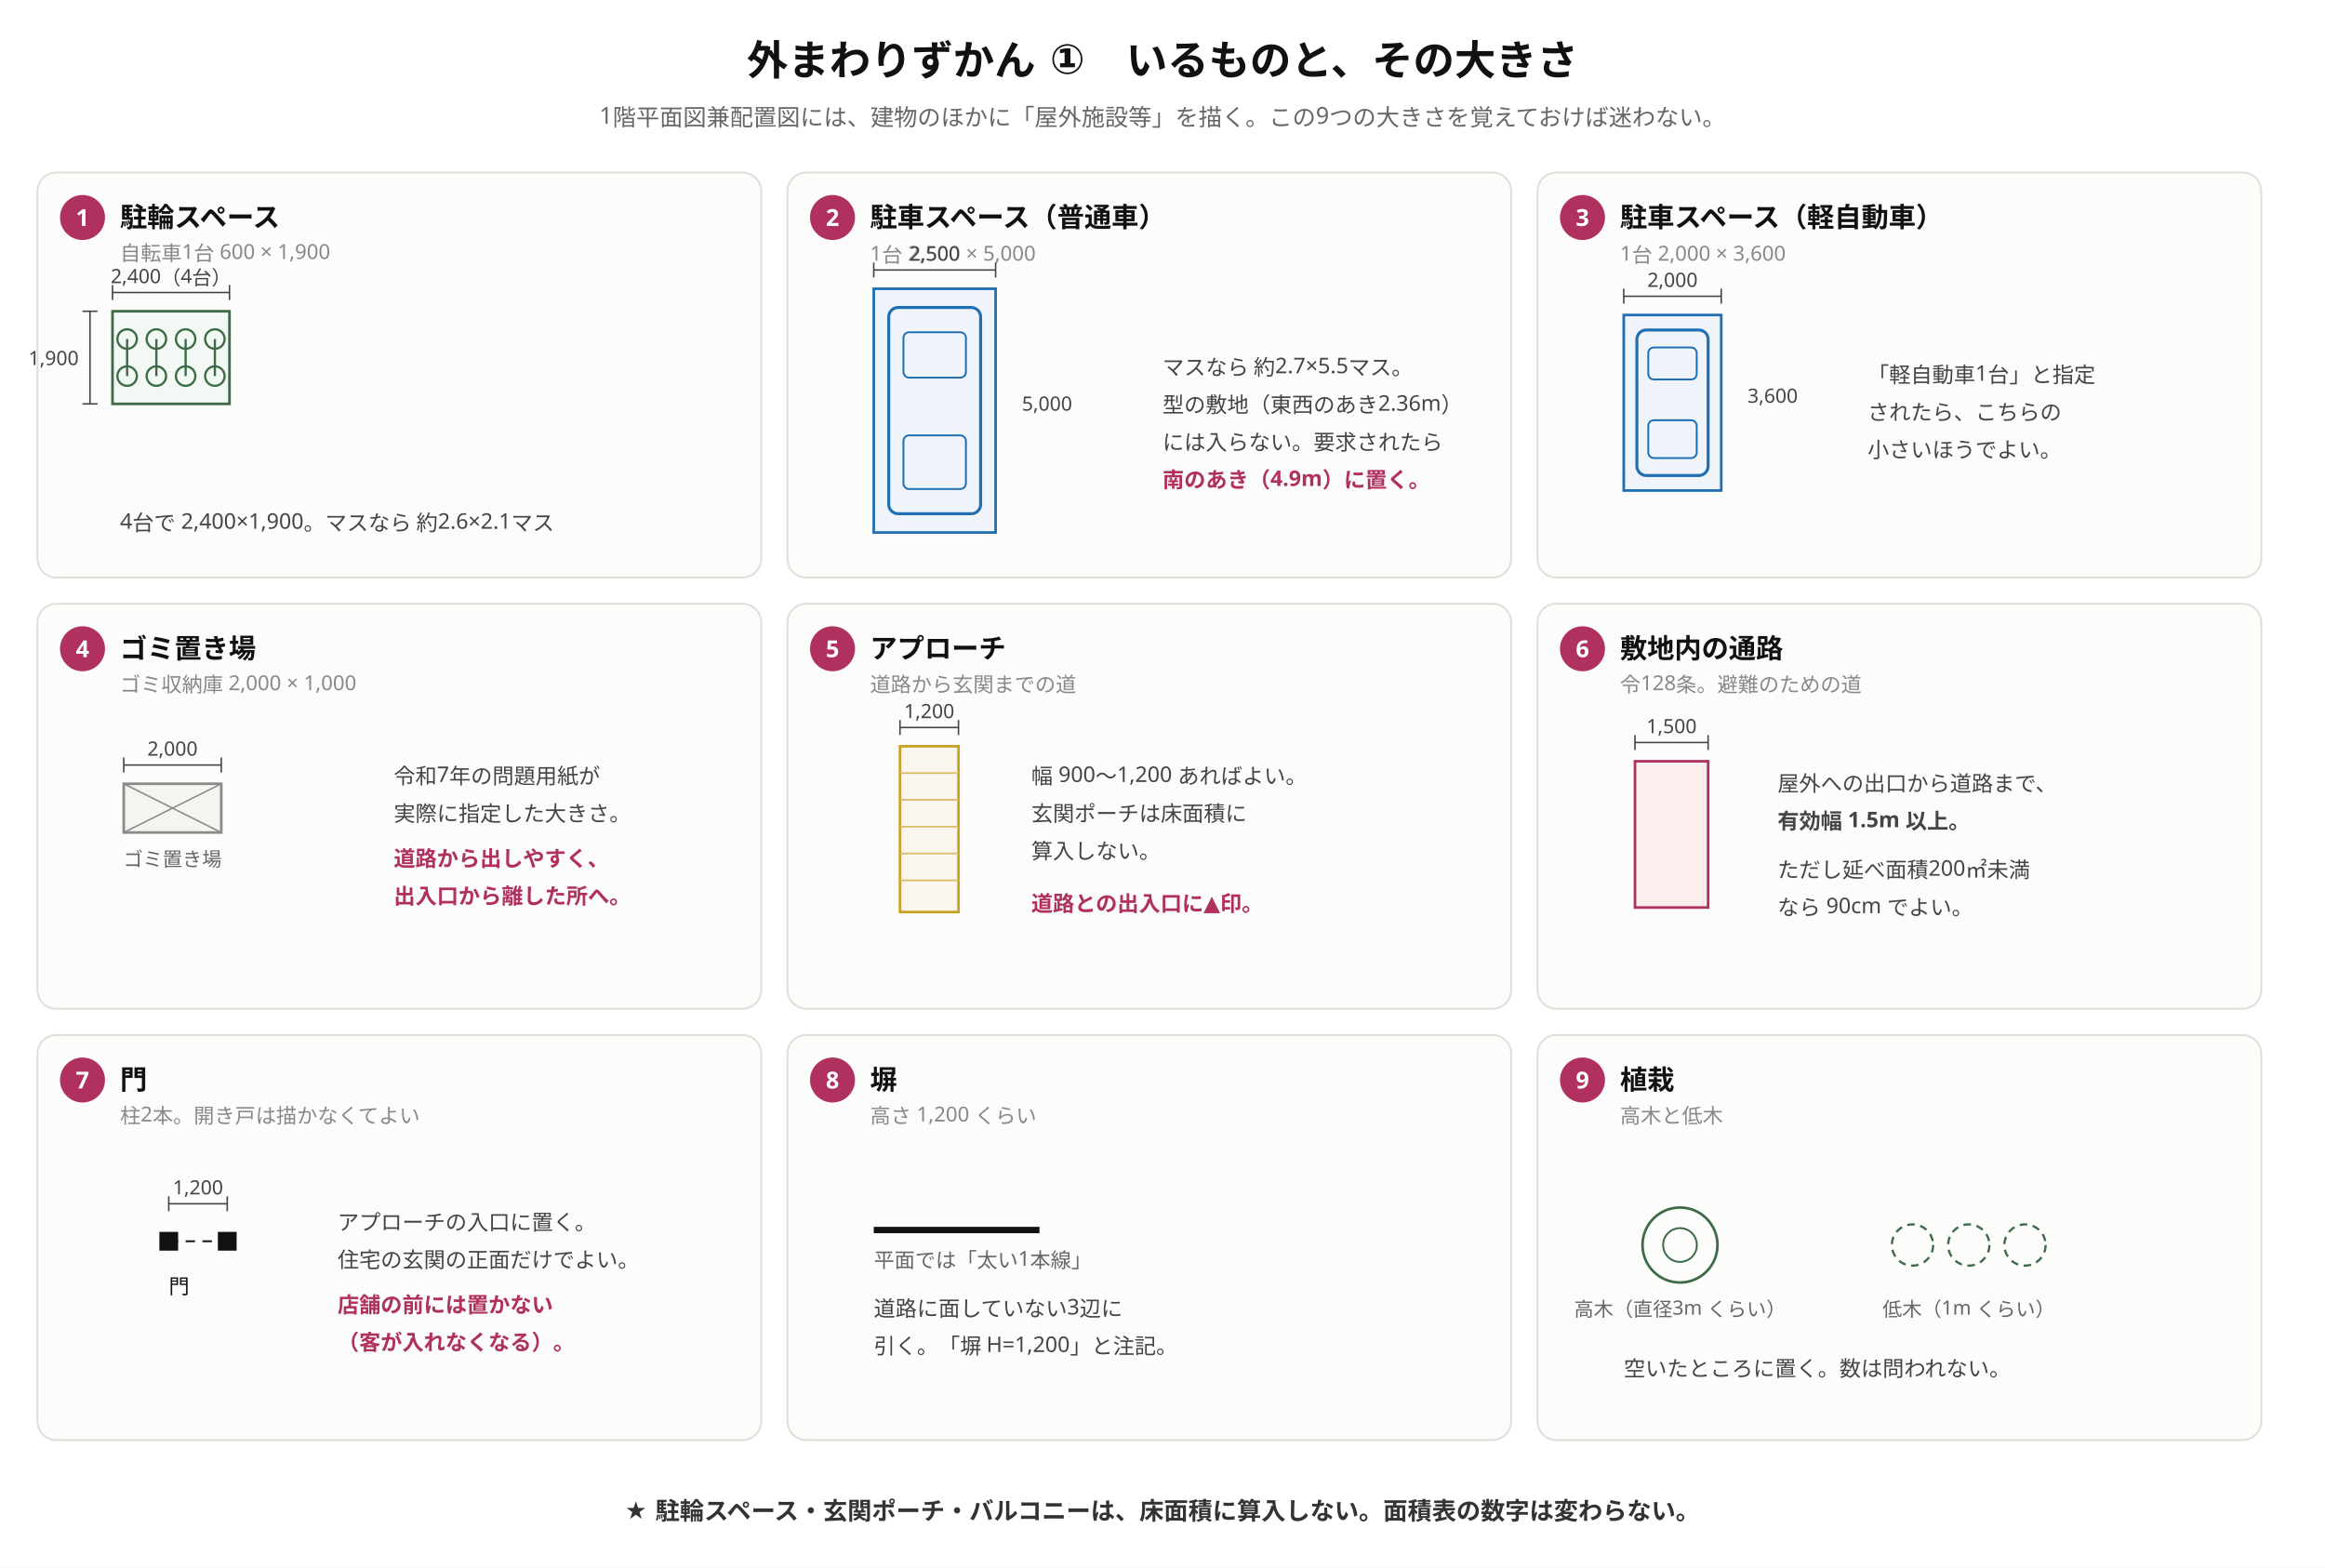
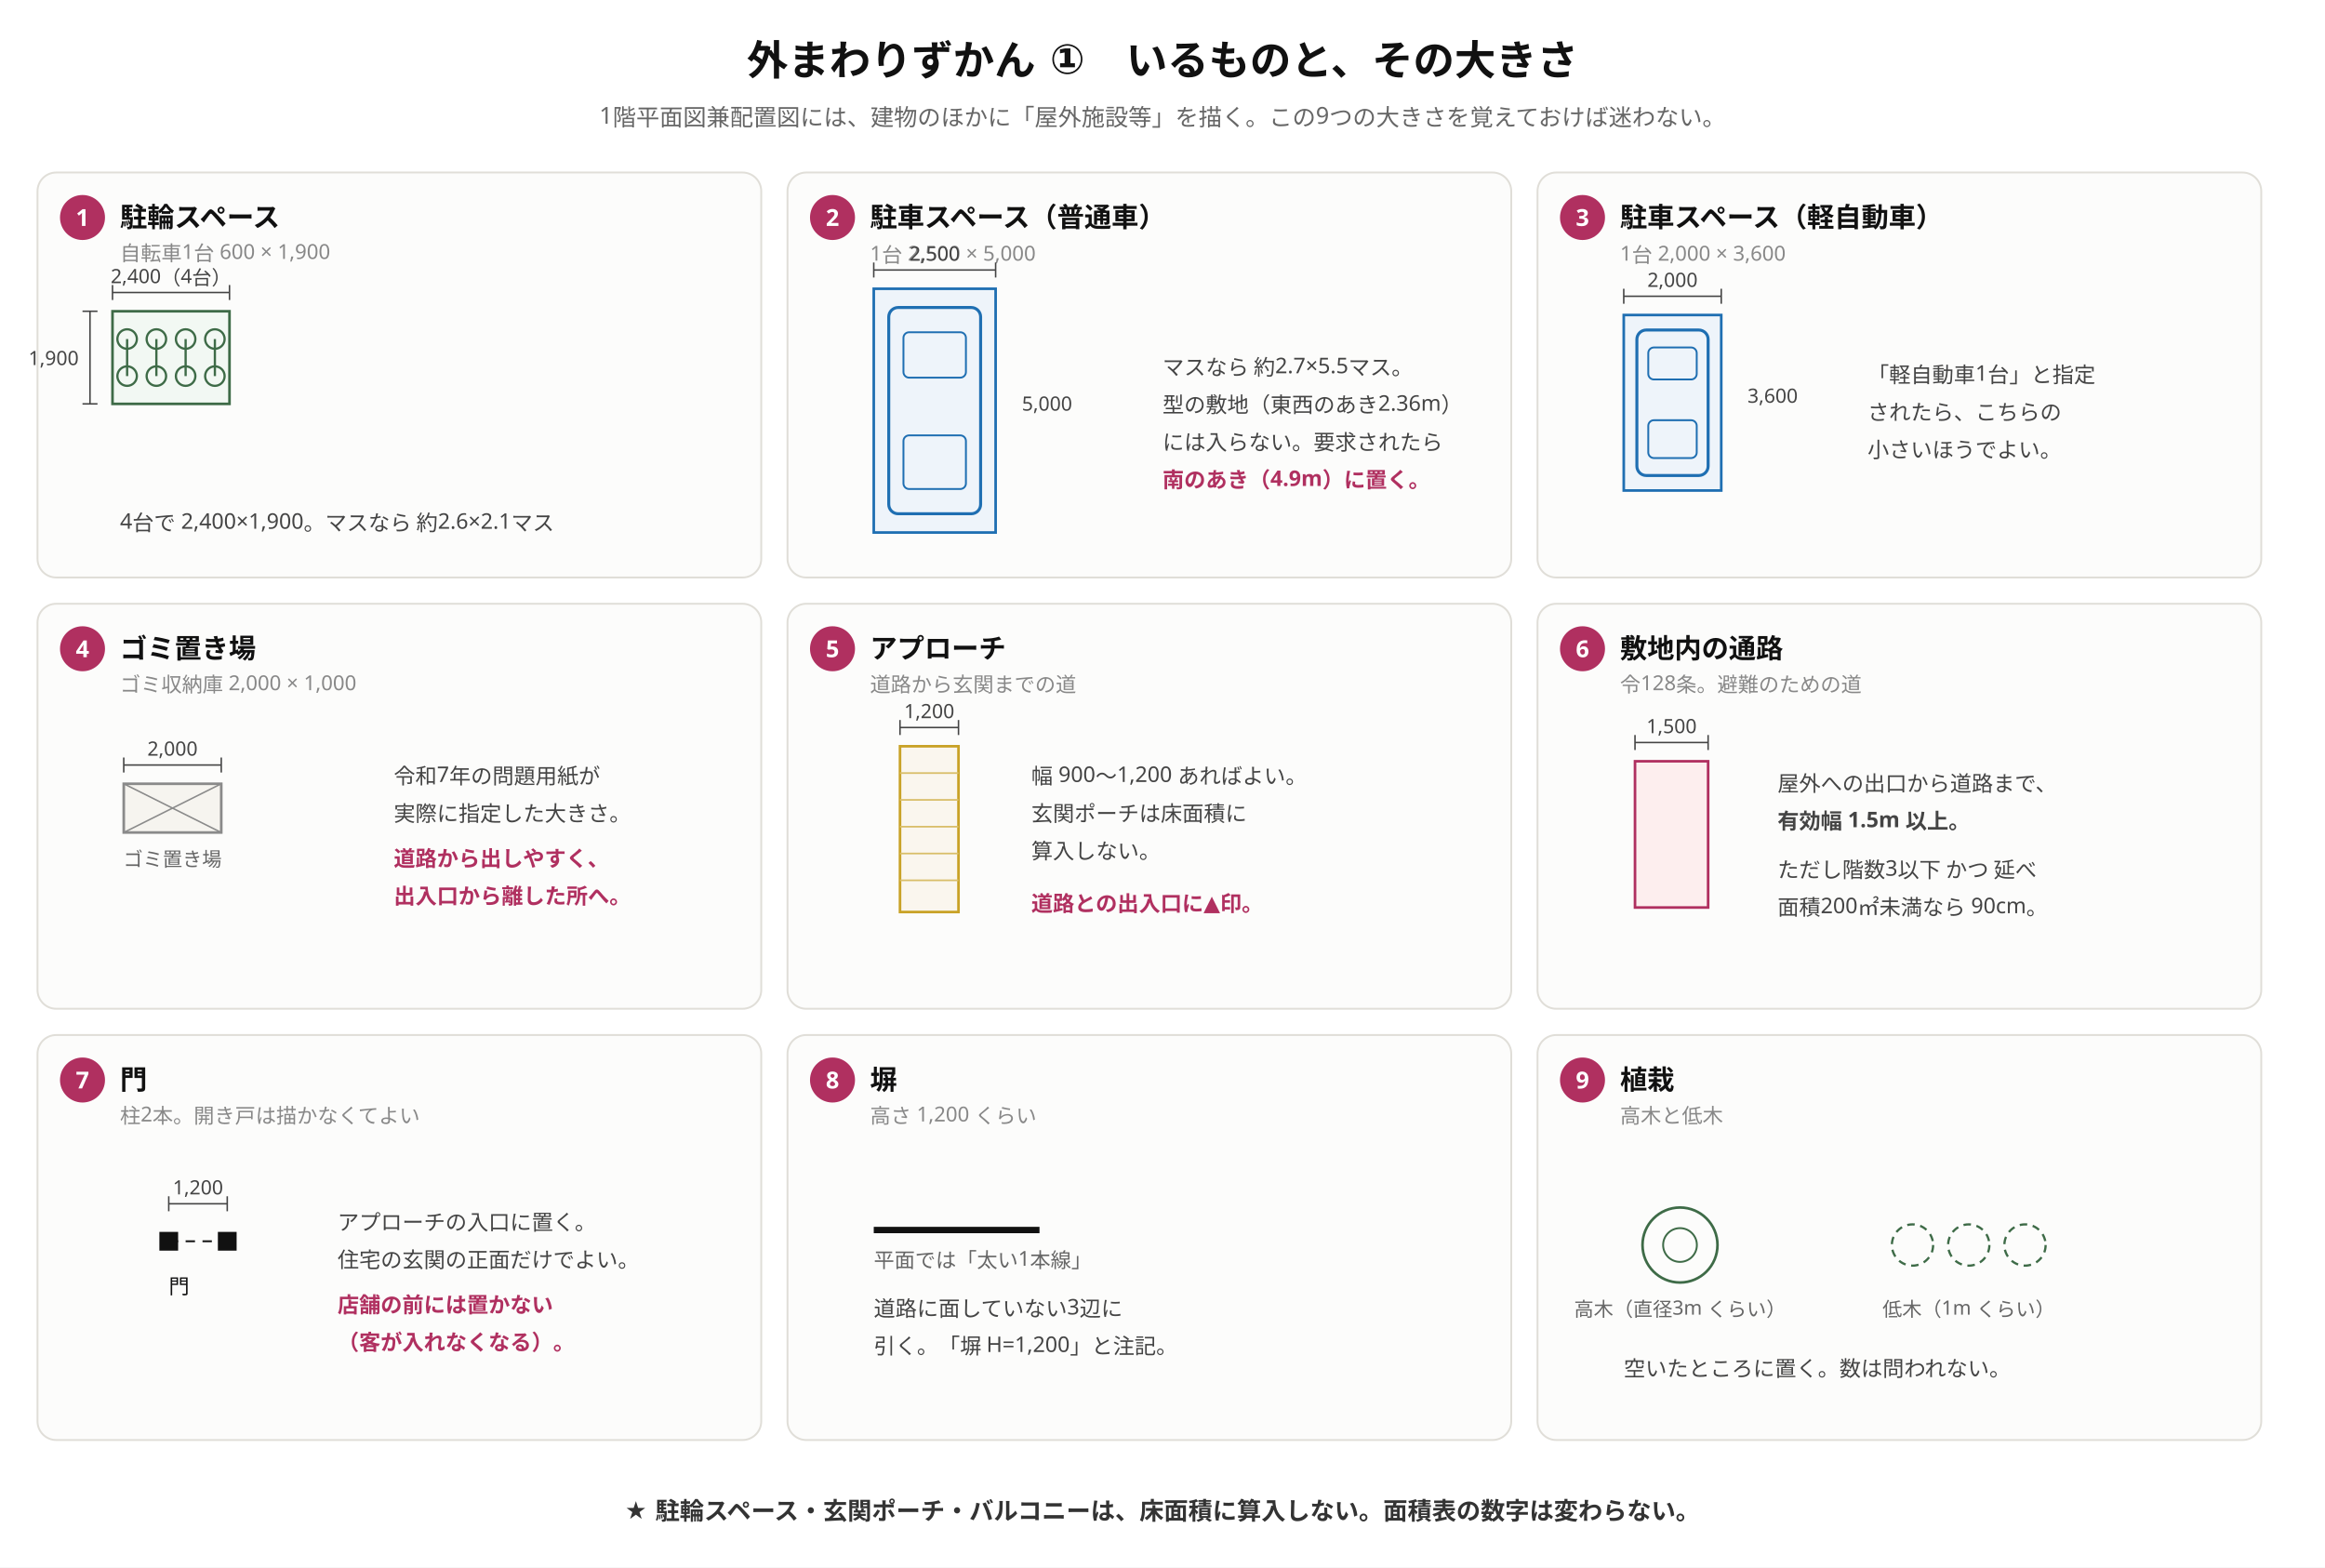
<svg xmlns="http://www.w3.org/2000/svg" viewBox="0 0 1240 836" width="1240" height="836" font-family="'Hiragino Sans','Hiragino Kaku Gothic ProN','Noto Sans JP','Yu Gothic',Meiryo,'IPAGothic',sans-serif">
  <rect width="1240" height="836" fill="#ffffff" />
  <text x="620" y="40" font-size="22" text-anchor="middle" fill="#111" font-weight="700" font-family="'Hiragino Sans','Hiragino Kaku Gothic ProN','Noto Sans JP','Yu Gothic',Meiryo,'IPAGothic',sans-serif">外まわりずかん ①　いるものと、その大きさ</text>
  <text x="620" y="66" font-size="12.5" text-anchor="middle" fill="#666" font-weight="400" font-family="'Hiragino Sans','Hiragino Kaku Gothic ProN','Noto Sans JP','Yu Gothic',Meiryo,'IPAGothic',sans-serif">1階平面図兼配置図には、建物のほかに「屋外施設等」を描く。この9つの大きさを覚えておけば迷わない。</text>
  <rect x="20" y="92" width="386" height="216" fill="#fcfcfb" stroke="#e0ded8" stroke-width="1.0" rx="10" />
  <circle cx="44" cy="116" r="12" fill="#b03060" />
  <text x="44" y="120.5" font-size="12.5" text-anchor="middle" fill="#fff" font-weight="700" font-family="'Hiragino Sans','Hiragino Kaku Gothic ProN','Noto Sans JP','Yu Gothic',Meiryo,'IPAGothic',sans-serif">1</text>
  <text x="64" y="121" font-size="14.5" text-anchor="start" fill="#111" font-weight="700" font-family="'Hiragino Sans','Hiragino Kaku Gothic ProN','Noto Sans JP','Yu Gothic',Meiryo,'IPAGothic',sans-serif">駐輪スペース</text>
  <text x="64" y="139" font-size="11" text-anchor="start" fill="#888" font-weight="400" font-family="'Hiragino Sans','Hiragino Kaku Gothic ProN','Noto Sans JP','Yu Gothic',Meiryo,'IPAGothic',sans-serif">自転車1台 600 × 1,900</text>
  <rect x="60" y="166" width="62.4" height="49.4" fill="#f2f8f3" stroke="#3e6b47" stroke-width="1.4" />
  <circle cx="67.8" cy="180.82" r="5.2" fill="none" stroke="#3e6b47" stroke-width="1.2" />
  <circle cx="67.8" cy="200.58" r="5.2" fill="none" stroke="#3e6b47" stroke-width="1.2" />
  <line x1="67.8" y1="180.82" x2="67.8" y2="200.58" stroke="#3e6b47" stroke-width="1.2" />
  <circle cx="83.4" cy="180.82" r="5.2" fill="none" stroke="#3e6b47" stroke-width="1.2" />
  <circle cx="83.4" cy="200.58" r="5.2" fill="none" stroke="#3e6b47" stroke-width="1.2" />
  <line x1="83.4" y1="180.82" x2="83.4" y2="200.58" stroke="#3e6b47" stroke-width="1.2" />
  <circle cx="99" cy="180.82" r="5.2" fill="none" stroke="#3e6b47" stroke-width="1.2" />
  <circle cx="99" cy="200.58" r="5.2" fill="none" stroke="#3e6b47" stroke-width="1.2" />
  <line x1="99" y1="180.82" x2="99" y2="200.58" stroke="#3e6b47" stroke-width="1.2" />
  <circle cx="114.6" cy="180.82" r="5.2" fill="none" stroke="#3e6b47" stroke-width="1.2" />
  <circle cx="114.6" cy="200.58" r="5.2" fill="none" stroke="#3e6b47" stroke-width="1.2" />
  <line x1="114.6" y1="180.82" x2="114.6" y2="200.58" stroke="#3e6b47" stroke-width="1.2" />
  <line x1="60" y1="156" x2="122.4" y2="156" stroke="#444" stroke-width="0.8" />
  <line x1="60" y1="152" x2="60" y2="160" stroke="#444" stroke-width="0.8" />
  <line x1="122.4" y1="152" x2="122.4" y2="160" stroke="#444" stroke-width="0.8" />
  <text x="91.2" y="151" font-size="10.5" text-anchor="middle" fill="#444" font-weight="400" font-family="'Hiragino Sans','Hiragino Kaku Gothic ProN','Noto Sans JP','Yu Gothic',Meiryo,'IPAGothic',sans-serif">2,400（4台）</text>
  <line x1="48" y1="166" x2="48" y2="215.4" stroke="#444" stroke-width="0.8" />
  <line x1="44" y1="166" x2="52" y2="166" stroke="#444" stroke-width="0.8" />
  <line x1="44" y1="215.4" x2="52" y2="215.4" stroke="#444" stroke-width="0.8" />
  <text x="42" y="194.7" font-size="10.5" text-anchor="end" fill="#444" font-weight="400" font-family="'Hiragino Sans','Hiragino Kaku Gothic ProN','Noto Sans JP','Yu Gothic',Meiryo,'IPAGothic',sans-serif">1,900</text>
  <text x="64" y="282" font-size="11.5" text-anchor="start" fill="#444" font-weight="400" font-family="'Hiragino Sans','Hiragino Kaku Gothic ProN','Noto Sans JP','Yu Gothic',Meiryo,'IPAGothic',sans-serif">4台で 2,400×1,900。マスなら 約2.6×2.1マス</text>
  <rect x="420" y="92" width="386" height="216" fill="#fcfcfb" stroke="#e0ded8" stroke-width="1.0" rx="10" />
  <circle cx="444" cy="116" r="12" fill="#b03060" />
  <text x="444" y="120.5" font-size="12.5" text-anchor="middle" fill="#fff" font-weight="700" font-family="'Hiragino Sans','Hiragino Kaku Gothic ProN','Noto Sans JP','Yu Gothic',Meiryo,'IPAGothic',sans-serif">2</text>
  <text x="464" y="121" font-size="14.5" text-anchor="start" fill="#111" font-weight="700" font-family="'Hiragino Sans','Hiragino Kaku Gothic ProN','Noto Sans JP','Yu Gothic',Meiryo,'IPAGothic',sans-serif">駐車スペース（普通車）</text>
  <text x="464" y="139" font-size="11" text-anchor="start" fill="#888" font-weight="400" font-family="'Hiragino Sans','Hiragino Kaku Gothic ProN','Noto Sans JP','Yu Gothic',Meiryo,'IPAGothic',sans-serif">1台 2,500 × 5,000</text>
  <rect x="466" y="154" width="65" height="130" fill="#eef4fa" stroke="#1f6fb2" stroke-width="1.4" />
  <rect x="474" y="164" width="49" height="110" fill="none" stroke="#1f6fb2" stroke-width="1.6" rx="5" />
  <rect x="481.84" y="177.2" width="33.32" height="24.2" fill="none" stroke="#1f6fb2" stroke-width="1.0" rx="3" />
  <rect x="481.84" y="232.2" width="33.32" height="28.6" fill="none" stroke="#1f6fb2" stroke-width="1.0" rx="3" />
  <line x1="466" y1="144" x2="531" y2="144" stroke="#444" stroke-width="0.8" />
  <line x1="466" y1="140" x2="466" y2="148" stroke="#444" stroke-width="0.8" />
  <line x1="531" y1="140" x2="531" y2="148" stroke="#444" stroke-width="0.8" />
  <text x="498.5" y="139" font-size="10.5" text-anchor="middle" fill="#444" font-weight="400" font-family="'Hiragino Sans','Hiragino Kaku Gothic ProN','Noto Sans JP','Yu Gothic',Meiryo,'IPAGothic',sans-serif">2,500</text>
  <text x="545" y="219" font-size="10.5" text-anchor="start" fill="#444" font-weight="400" font-family="'Hiragino Sans','Hiragino Kaku Gothic ProN','Noto Sans JP','Yu Gothic',Meiryo,'IPAGothic',sans-serif">5,000</text>
  <text x="620" y="200" font-size="11.5" text-anchor="start" fill="#444" font-weight="400" font-family="'Hiragino Sans','Hiragino Kaku Gothic ProN','Noto Sans JP','Yu Gothic',Meiryo,'IPAGothic',sans-serif">マスなら 約2.7×5.5マス。</text>
  <text x="620" y="220" font-size="11.5" text-anchor="start" fill="#444" font-weight="400" font-family="'Hiragino Sans','Hiragino Kaku Gothic ProN','Noto Sans JP','Yu Gothic',Meiryo,'IPAGothic',sans-serif">型の敷地（東西のあき2.36m）</text>
  <text x="620" y="240" font-size="11.5" text-anchor="start" fill="#444" font-weight="400" font-family="'Hiragino Sans','Hiragino Kaku Gothic ProN','Noto Sans JP','Yu Gothic',Meiryo,'IPAGothic',sans-serif">には入らない。要求されたら</text>
  <text x="620" y="260" font-size="11.5" text-anchor="start" fill="#b03060" font-weight="700" font-family="'Hiragino Sans','Hiragino Kaku Gothic ProN','Noto Sans JP','Yu Gothic',Meiryo,'IPAGothic',sans-serif">南のあき（4.9m）に置く。</text>
  <rect x="820" y="92" width="386" height="216" fill="#fcfcfb" stroke="#e0ded8" stroke-width="1.0" rx="10" />
  <circle cx="844" cy="116" r="12" fill="#b03060" />
  <text x="844" y="120.5" font-size="12.5" text-anchor="middle" fill="#fff" font-weight="700" font-family="'Hiragino Sans','Hiragino Kaku Gothic ProN','Noto Sans JP','Yu Gothic',Meiryo,'IPAGothic',sans-serif">3</text>
  <text x="864" y="121" font-size="14.5" text-anchor="start" fill="#111" font-weight="700" font-family="'Hiragino Sans','Hiragino Kaku Gothic ProN','Noto Sans JP','Yu Gothic',Meiryo,'IPAGothic',sans-serif">駐車スペース（軽自動車）</text>
  <text x="864" y="139" font-size="11" text-anchor="start" fill="#888" font-weight="400" font-family="'Hiragino Sans','Hiragino Kaku Gothic ProN','Noto Sans JP','Yu Gothic',Meiryo,'IPAGothic',sans-serif">1台 2,000 × 3,600</text>
  <rect x="866" y="168" width="52" height="93.6" fill="#eef4fa" stroke="#1f6fb2" stroke-width="1.4" />
  <rect x="873" y="176" width="38" height="77.6" fill="none" stroke="#1f6fb2" stroke-width="1.6" rx="5" />
  <rect x="879.08" y="185.31" width="25.84" height="17.07" fill="none" stroke="#1f6fb2" stroke-width="1.0" rx="3" />
  <rect x="879.08" y="224.11" width="25.84" height="20.18" fill="none" stroke="#1f6fb2" stroke-width="1.0" rx="3" />
  <line x1="866" y1="158" x2="918" y2="158" stroke="#444" stroke-width="0.8" />
  <line x1="866" y1="154" x2="866" y2="162" stroke="#444" stroke-width="0.8" />
  <line x1="918" y1="154" x2="918" y2="162" stroke="#444" stroke-width="0.8" />
  <text x="892" y="153" font-size="10.5" text-anchor="middle" fill="#444" font-weight="400" font-family="'Hiragino Sans','Hiragino Kaku Gothic ProN','Noto Sans JP','Yu Gothic',Meiryo,'IPAGothic',sans-serif">2,000</text>
  <text x="932" y="214.8" font-size="10.5" text-anchor="start" fill="#444" font-weight="400" font-family="'Hiragino Sans','Hiragino Kaku Gothic ProN','Noto Sans JP','Yu Gothic',Meiryo,'IPAGothic',sans-serif">3,600</text>
  <text x="996" y="204" font-size="11.5" text-anchor="start" fill="#444" font-weight="400" font-family="'Hiragino Sans','Hiragino Kaku Gothic ProN','Noto Sans JP','Yu Gothic',Meiryo,'IPAGothic',sans-serif">「軽自動車1台」と指定</text>
  <text x="996" y="224" font-size="11.5" text-anchor="start" fill="#444" font-weight="400" font-family="'Hiragino Sans','Hiragino Kaku Gothic ProN','Noto Sans JP','Yu Gothic',Meiryo,'IPAGothic',sans-serif">されたら、こちらの</text>
  <text x="996" y="244" font-size="11.5" text-anchor="start" fill="#444" font-weight="400" font-family="'Hiragino Sans','Hiragino Kaku Gothic ProN','Noto Sans JP','Yu Gothic',Meiryo,'IPAGothic',sans-serif">小さいほうでよい。</text>
  <rect x="20" y="322" width="386" height="216" fill="#fcfcfb" stroke="#e0ded8" stroke-width="1.0" rx="10" />
  <circle cx="44" cy="346" r="12" fill="#b03060" />
  <text x="44" y="350.5" font-size="12.5" text-anchor="middle" fill="#fff" font-weight="700" font-family="'Hiragino Sans','Hiragino Kaku Gothic ProN','Noto Sans JP','Yu Gothic',Meiryo,'IPAGothic',sans-serif">4</text>
  <text x="64" y="351" font-size="14.5" text-anchor="start" fill="#111" font-weight="700" font-family="'Hiragino Sans','Hiragino Kaku Gothic ProN','Noto Sans JP','Yu Gothic',Meiryo,'IPAGothic',sans-serif">ゴミ置き場</text>
  <text x="64" y="369" font-size="11" text-anchor="start" fill="#888" font-weight="400" font-family="'Hiragino Sans','Hiragino Kaku Gothic ProN','Noto Sans JP','Yu Gothic',Meiryo,'IPAGothic',sans-serif">ゴミ収納庫 2,000 × 1,000</text>
  <rect x="66" y="418" width="52" height="26" fill="#f6f4ef" stroke="#8a8a8a" stroke-width="1.4" />
  <line x1="66" y1="418" x2="118" y2="444" stroke="#8a8a8a" stroke-width="0.8" />
  <line x1="66" y1="444" x2="118" y2="418" stroke="#8a8a8a" stroke-width="0.8" />
  <text x="92" y="462" font-size="10.5" text-anchor="middle" fill="#666" font-weight="400" font-family="'Hiragino Sans','Hiragino Kaku Gothic ProN','Noto Sans JP','Yu Gothic',Meiryo,'IPAGothic',sans-serif">ゴミ置き場</text>
  <line x1="66" y1="408" x2="118" y2="408" stroke="#444" stroke-width="0.8" />
  <line x1="66" y1="404" x2="66" y2="412" stroke="#444" stroke-width="0.8" />
  <line x1="118" y1="404" x2="118" y2="412" stroke="#444" stroke-width="0.8" />
  <text x="92" y="403" font-size="10.5" text-anchor="middle" fill="#444" font-weight="400" font-family="'Hiragino Sans','Hiragino Kaku Gothic ProN','Noto Sans JP','Yu Gothic',Meiryo,'IPAGothic',sans-serif">2,000</text>
  <text x="210" y="418" font-size="11.5" text-anchor="start" fill="#444" font-weight="400" font-family="'Hiragino Sans','Hiragino Kaku Gothic ProN','Noto Sans JP','Yu Gothic',Meiryo,'IPAGothic',sans-serif">令和7年の問題用紙が</text>
  <text x="210" y="438" font-size="11.5" text-anchor="start" fill="#444" font-weight="400" font-family="'Hiragino Sans','Hiragino Kaku Gothic ProN','Noto Sans JP','Yu Gothic',Meiryo,'IPAGothic',sans-serif">実際に指定した大きさ。</text>
  <text x="210" y="462" font-size="11.5" text-anchor="start" fill="#b03060" font-weight="700" font-family="'Hiragino Sans','Hiragino Kaku Gothic ProN','Noto Sans JP','Yu Gothic',Meiryo,'IPAGothic',sans-serif">道路から出しやすく、</text>
  <text x="210" y="482" font-size="11.5" text-anchor="start" fill="#b03060" font-weight="700" font-family="'Hiragino Sans','Hiragino Kaku Gothic ProN','Noto Sans JP','Yu Gothic',Meiryo,'IPAGothic',sans-serif">出入口から離した所へ。</text>
  <rect x="420" y="322" width="386" height="216" fill="#fcfcfb" stroke="#e0ded8" stroke-width="1.0" rx="10" />
  <circle cx="444" cy="346" r="12" fill="#b03060" />
  <text x="444" y="350.5" font-size="12.5" text-anchor="middle" fill="#fff" font-weight="700" font-family="'Hiragino Sans','Hiragino Kaku Gothic ProN','Noto Sans JP','Yu Gothic',Meiryo,'IPAGothic',sans-serif">5</text>
  <text x="464" y="351" font-size="14.5" text-anchor="start" fill="#111" font-weight="700" font-family="'Hiragino Sans','Hiragino Kaku Gothic ProN','Noto Sans JP','Yu Gothic',Meiryo,'IPAGothic',sans-serif">アプローチ</text>
  <text x="464" y="369" font-size="11" text-anchor="start" fill="#888" font-weight="400" font-family="'Hiragino Sans','Hiragino Kaku Gothic ProN','Noto Sans JP','Yu Gothic',Meiryo,'IPAGothic',sans-serif">道路から玄関までの道</text>
  <rect x="480" y="398" width="31.2" height="88.4" fill="#faf6ee" stroke="#c9a227" stroke-width="1.4" />
  <line x1="480" y1="412.3" x2="511.2" y2="412.3" stroke="#d9be6a" stroke-width="0.9" />
  <line x1="480" y1="426.6" x2="511.2" y2="426.6" stroke="#d9be6a" stroke-width="0.9" />
  <line x1="480" y1="440.9" x2="511.2" y2="440.9" stroke="#d9be6a" stroke-width="0.9" />
  <line x1="480" y1="455.2" x2="511.2" y2="455.2" stroke="#d9be6a" stroke-width="0.9" />
  <line x1="480" y1="469.5" x2="511.2" y2="469.5" stroke="#d9be6a" stroke-width="0.9" />
  <line x1="480" y1="388" x2="511.2" y2="388" stroke="#444" stroke-width="0.8" />
  <line x1="480" y1="384" x2="480" y2="392" stroke="#444" stroke-width="0.8" />
  <line x1="511.2" y1="384" x2="511.2" y2="392" stroke="#444" stroke-width="0.8" />
  <text x="495.6" y="383" font-size="10.5" text-anchor="middle" fill="#444" font-weight="400" font-family="'Hiragino Sans','Hiragino Kaku Gothic ProN','Noto Sans JP','Yu Gothic',Meiryo,'IPAGothic',sans-serif">1,200</text>
  <text x="550" y="418" font-size="11.5" text-anchor="start" fill="#444" font-weight="400" font-family="'Hiragino Sans','Hiragino Kaku Gothic ProN','Noto Sans JP','Yu Gothic',Meiryo,'IPAGothic',sans-serif">幅 900〜1,200 あればよい。</text>
  <text x="550" y="438" font-size="11.5" text-anchor="start" fill="#444" font-weight="400" font-family="'Hiragino Sans','Hiragino Kaku Gothic ProN','Noto Sans JP','Yu Gothic',Meiryo,'IPAGothic',sans-serif">玄関ポーチは床面積に</text>
  <text x="550" y="458" font-size="11.5" text-anchor="start" fill="#444" font-weight="400" font-family="'Hiragino Sans','Hiragino Kaku Gothic ProN','Noto Sans JP','Yu Gothic',Meiryo,'IPAGothic',sans-serif">算入しない。</text>
  <text x="550" y="486" font-size="11.5" text-anchor="start" fill="#b03060" font-weight="700" font-family="'Hiragino Sans','Hiragino Kaku Gothic ProN','Noto Sans JP','Yu Gothic',Meiryo,'IPAGothic',sans-serif">道路との出入口に▲印。</text>
  <rect x="820" y="322" width="386" height="216" fill="#fcfcfb" stroke="#e0ded8" stroke-width="1.0" rx="10" />
  <circle cx="844" cy="346" r="12" fill="#b03060" />
  <text x="844" y="350.5" font-size="12.5" text-anchor="middle" fill="#fff" font-weight="700" font-family="'Hiragino Sans','Hiragino Kaku Gothic ProN','Noto Sans JP','Yu Gothic',Meiryo,'IPAGothic',sans-serif">6</text>
  <text x="864" y="351" font-size="14.5" text-anchor="start" fill="#111" font-weight="700" font-family="'Hiragino Sans','Hiragino Kaku Gothic ProN','Noto Sans JP','Yu Gothic',Meiryo,'IPAGothic',sans-serif">敷地内の通路</text>
  <text x="864" y="369" font-size="11" text-anchor="start" fill="#888" font-weight="400" font-family="'Hiragino Sans','Hiragino Kaku Gothic ProN','Noto Sans JP','Yu Gothic',Meiryo,'IPAGothic',sans-serif">令128条。避難のための道</text>
  <rect x="872" y="406" width="39" height="78" fill="#fdeeee" stroke="#b03060" stroke-width="1.4" />
  <line x1="872" y1="396" x2="911" y2="396" stroke="#444" stroke-width="0.8" />
  <line x1="872" y1="392" x2="872" y2="400" stroke="#444" stroke-width="0.8" />
  <line x1="911" y1="392" x2="911" y2="400" stroke="#444" stroke-width="0.8" />
  <text x="891.5" y="391" font-size="10.5" text-anchor="middle" fill="#444" font-weight="400" font-family="'Hiragino Sans','Hiragino Kaku Gothic ProN','Noto Sans JP','Yu Gothic',Meiryo,'IPAGothic',sans-serif">1,500</text>
  <text x="948" y="422" font-size="11.5" text-anchor="start" fill="#444" font-weight="400" font-family="'Hiragino Sans','Hiragino Kaku Gothic ProN','Noto Sans JP','Yu Gothic',Meiryo,'IPAGothic',sans-serif">屋外への出口から道路まで、</text>
  <text x="948" y="442" font-size="11.5" text-anchor="start" fill="#444" font-weight="700" font-family="'Hiragino Sans','Hiragino Kaku Gothic ProN','Noto Sans JP','Yu Gothic',Meiryo,'IPAGothic',sans-serif">有効幅 1.5m 以上。</text>
-   <text x="948" y="468" font-size="11.5" text-anchor="start" fill="#444" font-weight="400" font-family="'Hiragino Sans','Hiragino Kaku Gothic ProN','Noto Sans JP','Yu Gothic',Meiryo,'IPAGothic',sans-serif">ただし延べ面積200㎡未満</text>
-   <text x="948" y="488" font-size="11.5" text-anchor="start" fill="#444" font-weight="400" font-family="'Hiragino Sans','Hiragino Kaku Gothic ProN','Noto Sans JP','Yu Gothic',Meiryo,'IPAGothic',sans-serif">なら 90cm でよい。</text>
+   <text x="948" y="468" font-size="11.5" text-anchor="start" fill="#444" font-weight="400" font-family="'Hiragino Sans','Hiragino Kaku Gothic ProN','Noto Sans JP','Yu Gothic',Meiryo,'IPAGothic',sans-serif">ただし階数3以下 かつ 延べ</text>
+   <text x="948" y="488" font-size="11.5" text-anchor="start" fill="#444" font-weight="400" font-family="'Hiragino Sans','Hiragino Kaku Gothic ProN','Noto Sans JP','Yu Gothic',Meiryo,'IPAGothic',sans-serif">面積200㎡未満なら 90cm。</text>
  <rect x="20" y="552" width="386" height="216" fill="#fcfcfb" stroke="#e0ded8" stroke-width="1.0" rx="10" />
  <circle cx="44" cy="576" r="12" fill="#b03060" />
  <text x="44" y="580.5" font-size="12.5" text-anchor="middle" fill="#fff" font-weight="700" font-family="'Hiragino Sans','Hiragino Kaku Gothic ProN','Noto Sans JP','Yu Gothic',Meiryo,'IPAGothic',sans-serif">7</text>
  <text x="64" y="581" font-size="14.5" text-anchor="start" fill="#111" font-weight="700" font-family="'Hiragino Sans','Hiragino Kaku Gothic ProN','Noto Sans JP','Yu Gothic',Meiryo,'IPAGothic',sans-serif">門</text>
  <text x="64" y="599" font-size="11" text-anchor="start" fill="#888" font-weight="400" font-family="'Hiragino Sans','Hiragino Kaku Gothic ProN','Noto Sans JP','Yu Gothic',Meiryo,'IPAGothic',sans-serif">柱2本。開き戸は描かなくてよい</text>
  <rect x="85" y="657" width="10" height="10" fill="#111" />
  <rect x="116.2" y="657" width="10" height="10" fill="#111" />
  <line x1="90" y1="662" x2="121.2" y2="662" stroke="#111" stroke-width="1.0" stroke-dasharray="5 4" />
  <line x1="90" y1="642" x2="121.2" y2="642" stroke="#444" stroke-width="0.8" />
  <line x1="90" y1="638" x2="90" y2="646" stroke="#444" stroke-width="0.8" />
  <line x1="121.2" y1="638" x2="121.2" y2="646" stroke="#444" stroke-width="0.8" />
  <text x="105.6" y="637" font-size="10.5" text-anchor="middle" fill="#444" font-weight="400" font-family="'Hiragino Sans','Hiragino Kaku Gothic ProN','Noto Sans JP','Yu Gothic',Meiryo,'IPAGothic',sans-serif">1,200</text>
  <text x="90" y="690" font-size="11" text-anchor="start" fill="#111" font-weight="400" font-family="'Hiragino Sans','Hiragino Kaku Gothic ProN','Noto Sans JP','Yu Gothic',Meiryo,'IPAGothic',sans-serif">門</text>
  <text x="180" y="656" font-size="11.5" text-anchor="start" fill="#444" font-weight="400" font-family="'Hiragino Sans','Hiragino Kaku Gothic ProN','Noto Sans JP','Yu Gothic',Meiryo,'IPAGothic',sans-serif">アプローチの入口に置く。</text>
  <text x="180" y="676" font-size="11.5" text-anchor="start" fill="#444" font-weight="400" font-family="'Hiragino Sans','Hiragino Kaku Gothic ProN','Noto Sans JP','Yu Gothic',Meiryo,'IPAGothic',sans-serif">住宅の玄関の正面だけでよい。</text>
  <text x="180" y="700" font-size="11.5" text-anchor="start" fill="#b03060" font-weight="700" font-family="'Hiragino Sans','Hiragino Kaku Gothic ProN','Noto Sans JP','Yu Gothic',Meiryo,'IPAGothic',sans-serif">店舗の前には置かない</text>
  <text x="180" y="720" font-size="11.5" text-anchor="start" fill="#b03060" font-weight="700" font-family="'Hiragino Sans','Hiragino Kaku Gothic ProN','Noto Sans JP','Yu Gothic',Meiryo,'IPAGothic',sans-serif">（客が入れなくなる）。</text>
  <rect x="420" y="552" width="386" height="216" fill="#fcfcfb" stroke="#e0ded8" stroke-width="1.0" rx="10" />
  <circle cx="444" cy="576" r="12" fill="#b03060" />
  <text x="444" y="580.5" font-size="12.5" text-anchor="middle" fill="#fff" font-weight="700" font-family="'Hiragino Sans','Hiragino Kaku Gothic ProN','Noto Sans JP','Yu Gothic',Meiryo,'IPAGothic',sans-serif">8</text>
  <text x="464" y="581" font-size="14.5" text-anchor="start" fill="#111" font-weight="700" font-family="'Hiragino Sans','Hiragino Kaku Gothic ProN','Noto Sans JP','Yu Gothic',Meiryo,'IPAGothic',sans-serif">塀</text>
  <text x="464" y="599" font-size="11" text-anchor="start" fill="#888" font-weight="400" font-family="'Hiragino Sans','Hiragino Kaku Gothic ProN','Noto Sans JP','Yu Gothic',Meiryo,'IPAGothic',sans-serif">高さ 1,200 くらい</text>
  <line x1="466" y1="656" x2="554.4" y2="656" stroke="#111" stroke-width="3.4" />
  <text x="466" y="676" font-size="11" text-anchor="start" fill="#666" font-weight="400" font-family="'Hiragino Sans','Hiragino Kaku Gothic ProN','Noto Sans JP','Yu Gothic',Meiryo,'IPAGothic',sans-serif">平面では「太い1本線」</text>
  <text x="466" y="702" font-size="11.5" text-anchor="start" fill="#444" font-weight="400" font-family="'Hiragino Sans','Hiragino Kaku Gothic ProN','Noto Sans JP','Yu Gothic',Meiryo,'IPAGothic',sans-serif">道路に面していない3辺に</text>
  <text x="466" y="722" font-size="11.5" text-anchor="start" fill="#444" font-weight="400" font-family="'Hiragino Sans','Hiragino Kaku Gothic ProN','Noto Sans JP','Yu Gothic',Meiryo,'IPAGothic',sans-serif">引く。「塀 H=1,200」と注記。</text>
  <rect x="820" y="552" width="386" height="216" fill="#fcfcfb" stroke="#e0ded8" stroke-width="1.0" rx="10" />
  <circle cx="844" cy="576" r="12" fill="#b03060" />
  <text x="844" y="580.5" font-size="12.5" text-anchor="middle" fill="#fff" font-weight="700" font-family="'Hiragino Sans','Hiragino Kaku Gothic ProN','Noto Sans JP','Yu Gothic',Meiryo,'IPAGothic',sans-serif">9</text>
  <text x="864" y="581" font-size="14.5" text-anchor="start" fill="#111" font-weight="700" font-family="'Hiragino Sans','Hiragino Kaku Gothic ProN','Noto Sans JP','Yu Gothic',Meiryo,'IPAGothic',sans-serif">植栽</text>
  <text x="864" y="599" font-size="11" text-anchor="start" fill="#888" font-weight="400" font-family="'Hiragino Sans','Hiragino Kaku Gothic ProN','Noto Sans JP','Yu Gothic',Meiryo,'IPAGothic',sans-serif">高木と低木</text>
  <circle cx="896" cy="664" r="20" fill="none" stroke="#3e6b47" stroke-width="1.4" />
  <circle cx="896" cy="664" r="9" fill="none" stroke="#3e6b47" stroke-width="1.0" />
  <text x="896" y="702" font-size="10.5" text-anchor="middle" fill="#666" font-weight="400" font-family="'Hiragino Sans','Hiragino Kaku Gothic ProN','Noto Sans JP','Yu Gothic',Meiryo,'IPAGothic',sans-serif">高木（直径3m くらい）</text>
  <circle cx="1020" cy="664" r="11" fill="none" stroke="#3e6b47" stroke-width="1.2" stroke-dasharray="4 3" />
  <circle cx="1050" cy="664" r="11" fill="none" stroke="#3e6b47" stroke-width="1.2" stroke-dasharray="4 3" />
  <circle cx="1080" cy="664" r="11" fill="none" stroke="#3e6b47" stroke-width="1.2" stroke-dasharray="4 3" />
  <text x="1050" y="702" font-size="10.5" text-anchor="middle" fill="#666" font-weight="400" font-family="'Hiragino Sans','Hiragino Kaku Gothic ProN','Noto Sans JP','Yu Gothic',Meiryo,'IPAGothic',sans-serif">低木（1m くらい）</text>
  <text x="866" y="734" font-size="11.5" text-anchor="start" fill="#444" font-weight="400" font-family="'Hiragino Sans','Hiragino Kaku Gothic ProN','Noto Sans JP','Yu Gothic',Meiryo,'IPAGothic',sans-serif">空いたところに置く。数は問われない。</text>
  <text x="620" y="810" font-size="13" text-anchor="middle" fill="#333" font-weight="700" font-family="'Hiragino Sans','Hiragino Kaku Gothic ProN','Noto Sans JP','Yu Gothic',Meiryo,'IPAGothic',sans-serif">★ 駐輪スペース・玄関ポーチ・バルコニーは、床面積に算入しない。面積表の数字は変わらない。</text>
</svg>
